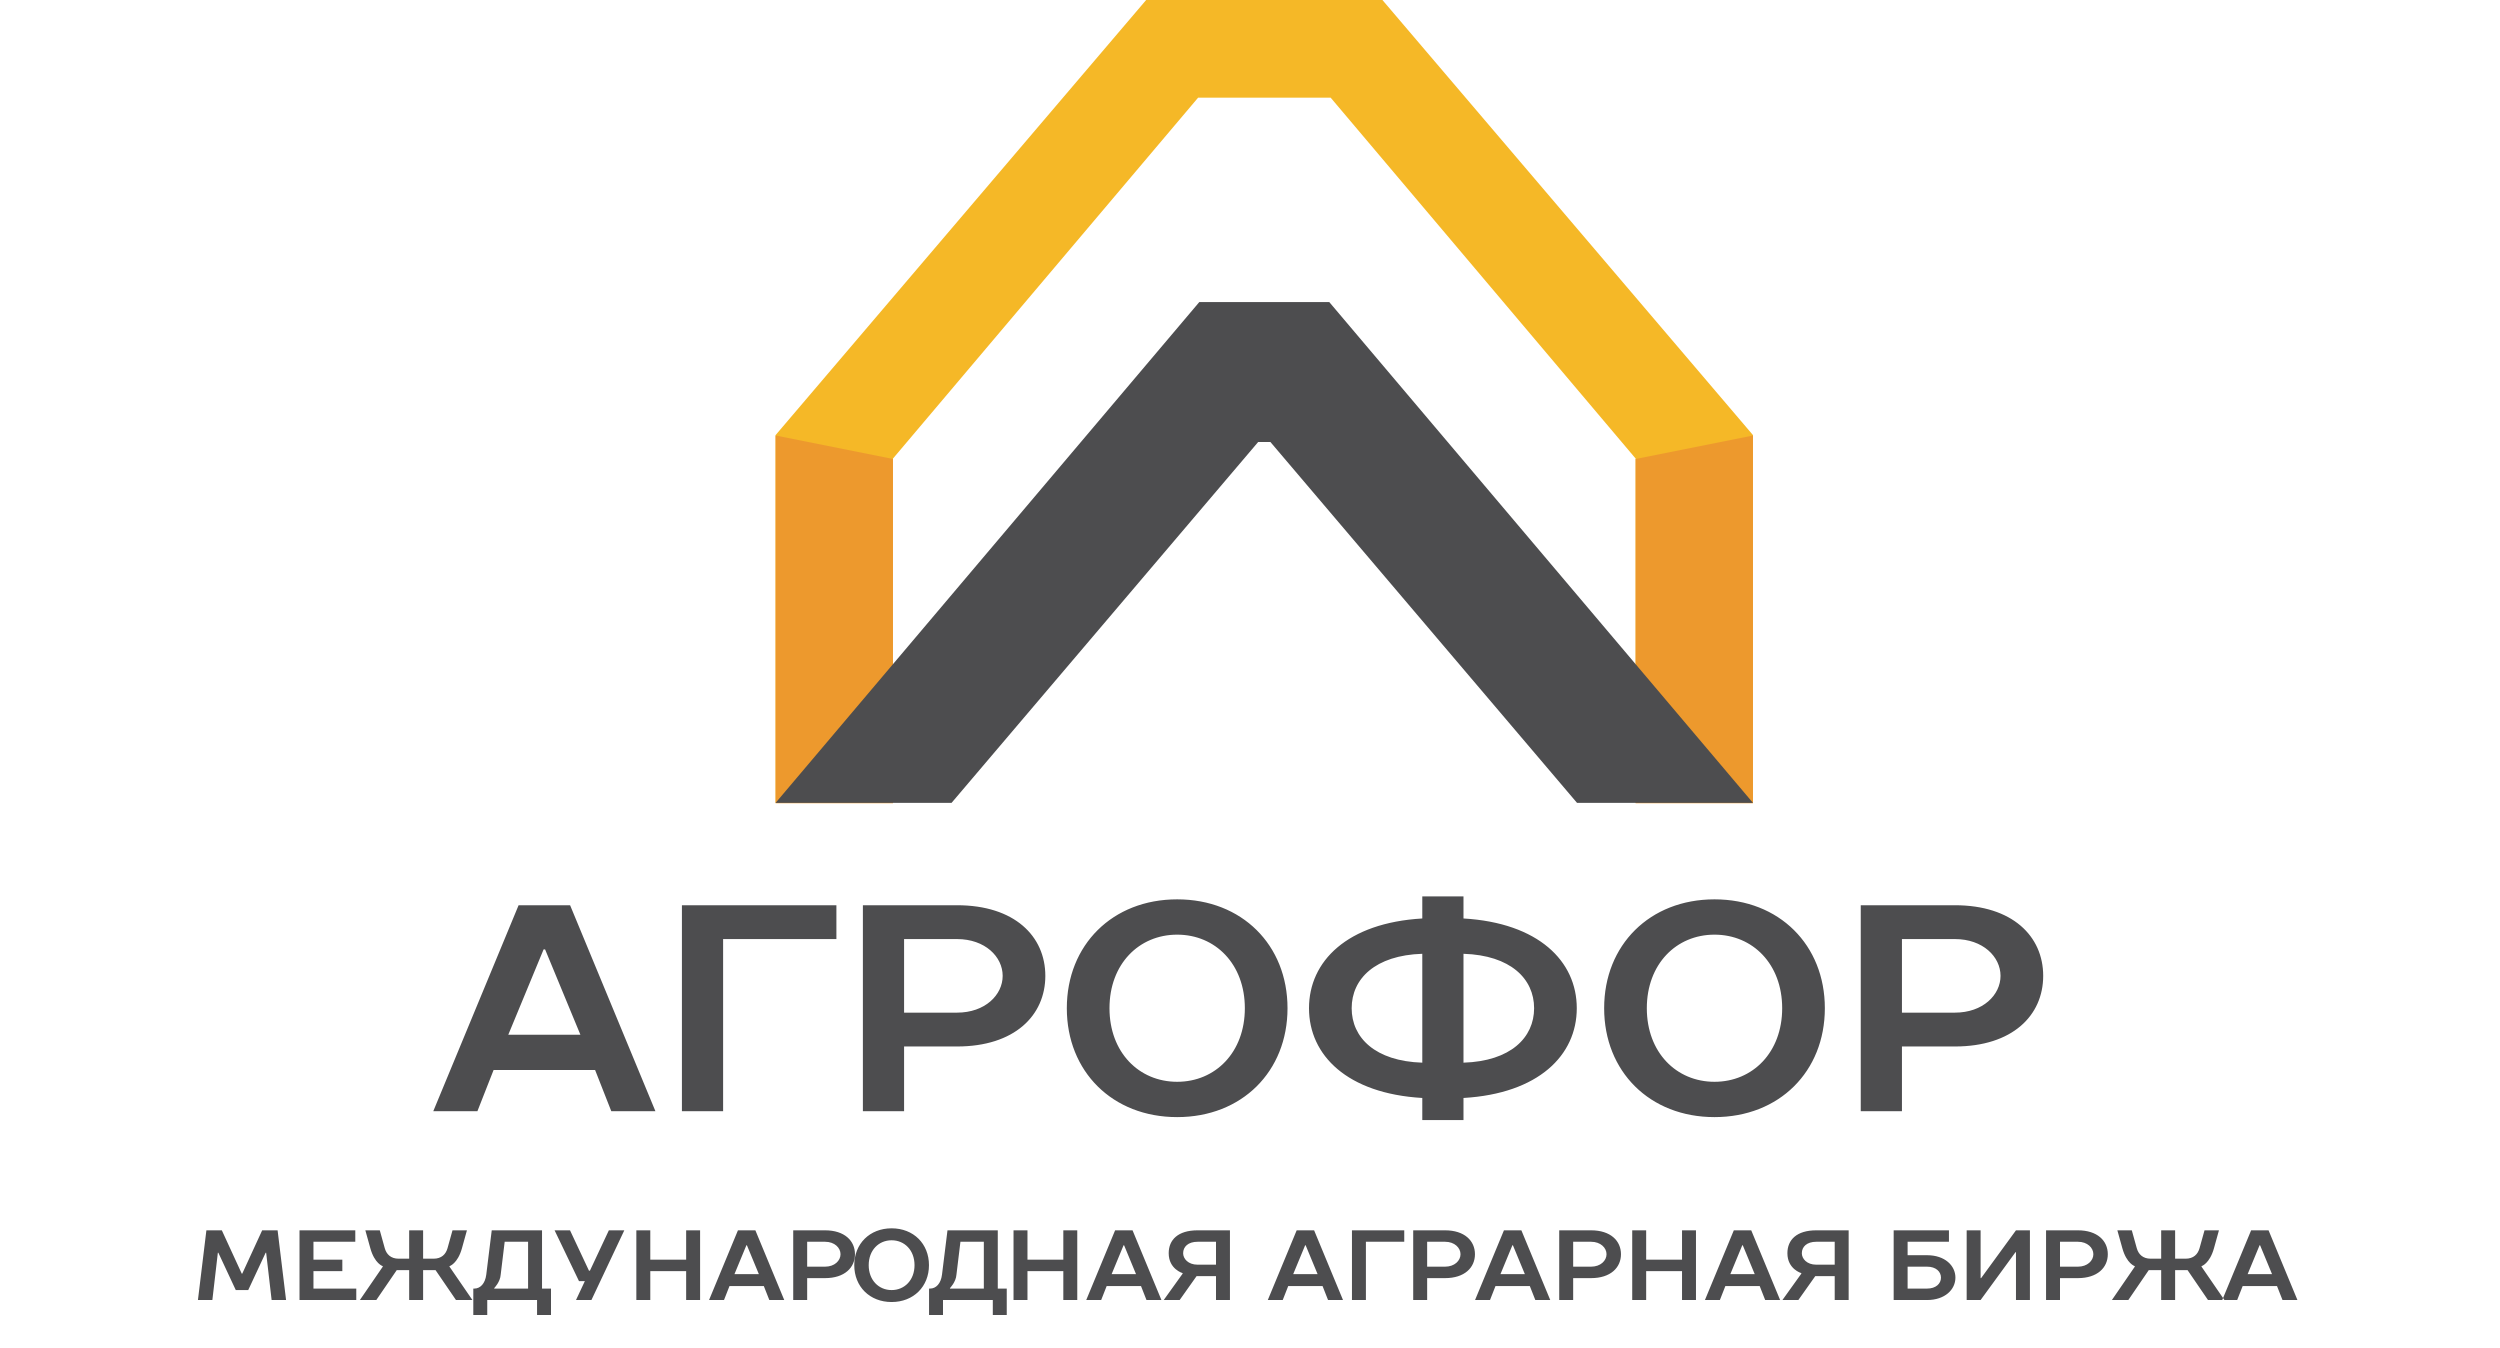
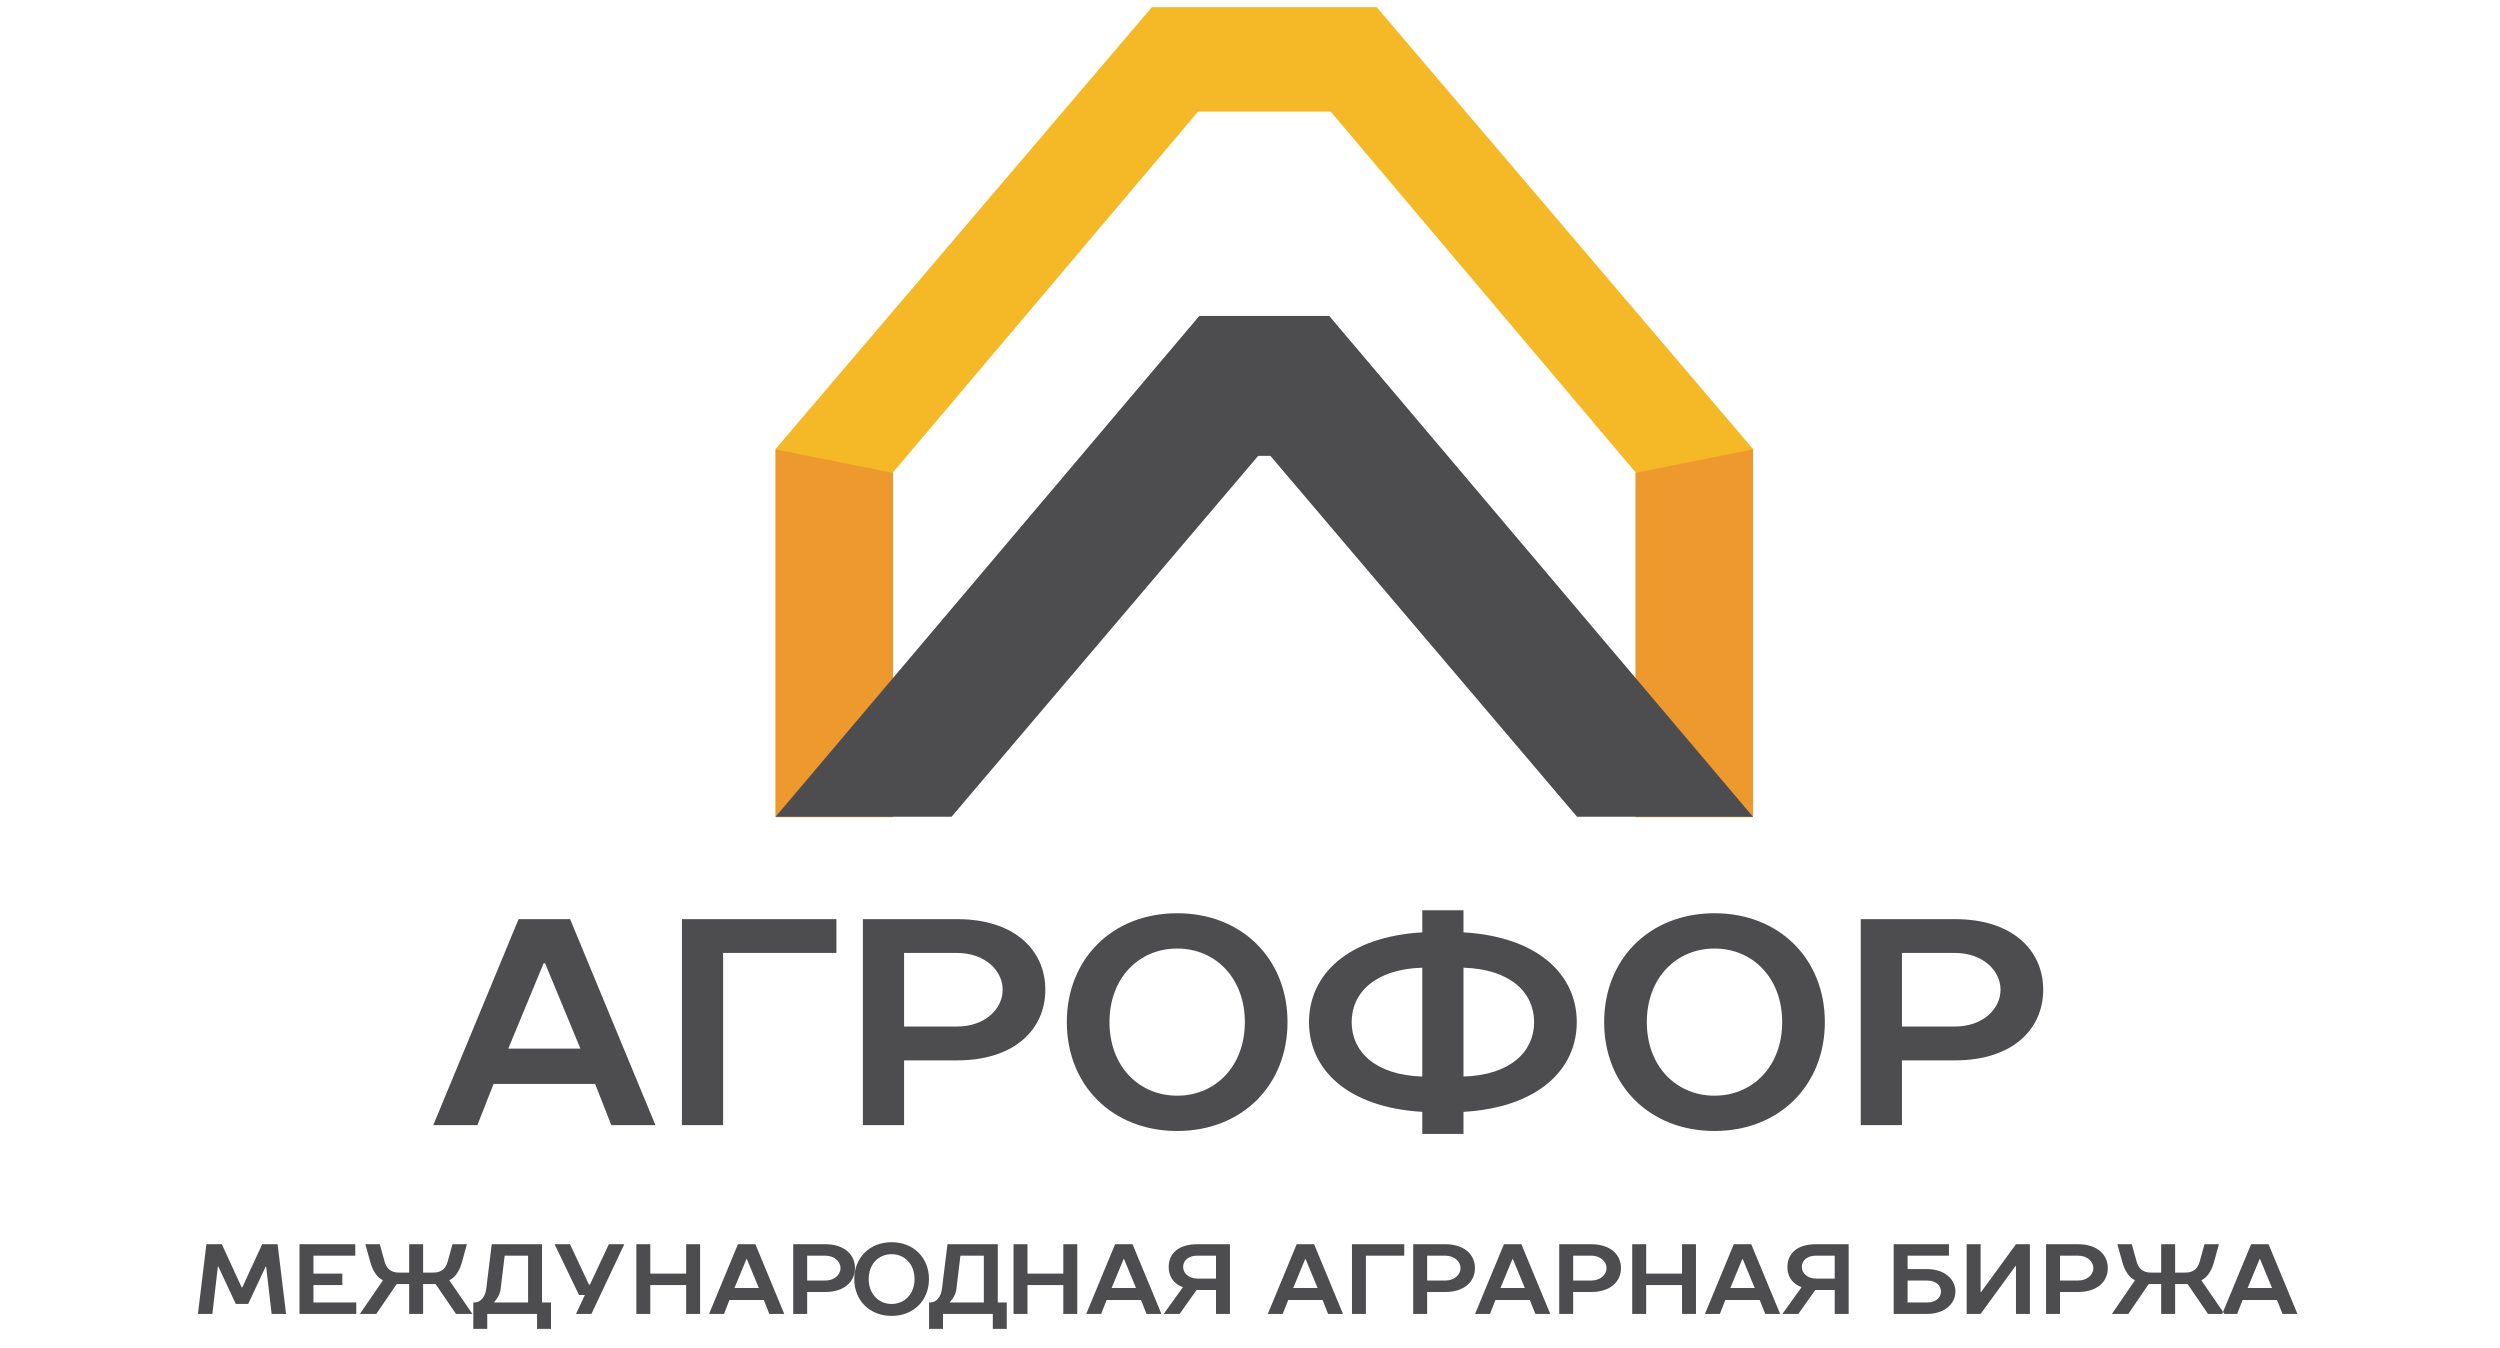
<svg xmlns="http://www.w3.org/2000/svg" width="180px" height="97px" viewBox="0 0 180 97" version="1.1">
  <defs />
  <g id="Page-1" stroke="none" stroke-width="1" fill="none" fill-rule="evenodd">
-     <g id="text" transform="translate(7, 64)" fill="#4D4D4F">
+     <g id="text" transform="translate(7, 65)" fill="#4D4D4F">
      <path d="M34.047,1.177 L30.339,1.177 L24.195,16.008 L27.373,16.008 L28.538,13.042 L35.848,13.042 L37.013,16.008 L40.191,16.008 L34.047,1.177 Z M32.14,4.355 L32.246,4.355 L34.788,10.499 L29.597,10.499 L32.14,4.355 Z M42.098,16.008 L45.064,16.008 L45.064,3.613 L53.221,3.613 L53.221,1.177 L42.098,1.177 L42.098,16.008 Z M55.128,1.177 L55.128,16.008 L58.094,16.008 L58.094,11.347 L61.908,11.347 C66.04,11.347 68.264,9.122 68.264,6.262 C68.264,3.401 66.04,1.177 61.908,1.177 L55.128,1.177 Z M61.908,3.613 C63.921,3.613 65.192,4.884 65.192,6.262 C65.192,7.639 63.921,8.91 61.908,8.91 L58.094,8.91 L58.094,3.613 L61.908,3.613 Z M69.811,8.592 C69.811,13.148 73.095,16.432 77.756,16.432 C82.417,16.432 85.701,13.148 85.701,8.592 C85.701,4.037 82.417,0.753 77.756,0.753 C73.095,0.753 69.811,4.037 69.811,8.592 L69.811,8.592 Z M82.629,8.592 C82.629,11.77 80.51,13.889 77.756,13.889 C75.002,13.889 72.883,11.77 72.883,8.592 C72.883,5.414 75.002,3.295 77.756,3.295 C80.51,3.295 82.629,5.414 82.629,8.592 L82.629,8.592 Z M98.371,0.541 L95.405,0.541 L95.405,2.13 C90.002,2.448 87.248,5.202 87.248,8.592 C87.248,11.982 90.002,14.737 95.405,15.054 L95.405,16.643 L98.371,16.643 L98.371,15.054 C103.774,14.737 106.528,11.982 106.528,8.592 C106.528,5.202 103.774,2.448 98.371,2.13 L98.371,0.541 Z M98.371,4.673 C101.761,4.779 103.456,6.474 103.456,8.592 C103.456,10.711 101.761,12.406 98.371,12.512 L98.371,4.673 Z M95.405,12.512 C92.015,12.406 90.32,10.711 90.32,8.592 C90.32,6.474 92.015,4.779 95.405,4.673 L95.405,12.512 Z M108.499,8.592 C108.499,13.148 111.783,16.432 116.444,16.432 C121.105,16.432 124.389,13.148 124.389,8.592 C124.389,4.037 121.105,0.753 116.444,0.753 C111.783,0.753 108.499,4.037 108.499,8.592 L108.499,8.592 Z M121.317,8.592 C121.317,11.77 119.198,13.889 116.444,13.889 C113.69,13.889 111.571,11.77 111.571,8.592 C111.571,5.414 113.69,3.295 116.444,3.295 C119.198,3.295 121.317,5.414 121.317,8.592 L121.317,8.592 Z M126.974,1.177 L126.974,16.008 L129.94,16.008 L129.94,11.347 L133.754,11.347 C137.886,11.347 140.11,9.122 140.11,6.262 C140.11,3.401 137.886,1.177 133.754,1.177 L126.974,1.177 Z M133.754,3.613 C135.767,3.613 137.038,4.884 137.038,6.262 C137.038,7.639 135.767,8.91 133.754,8.91 L129.94,8.91 L129.94,3.613 L133.754,3.613 Z" id="АГРОФОР" />
      <path d="M10.872,28.885 L12.127,26.196 L12.163,26.196 L12.557,29.602 L13.597,29.602 L12.987,24.583 L11.876,24.583 L10.442,27.702 L10.406,27.702 L8.972,24.583 L7.86,24.583 L7.251,29.602 L8.29,29.602 L8.685,26.196 L8.721,26.196 L9.976,28.885 L10.872,28.885 Z M14.565,29.602 L18.652,29.602 L18.652,28.778 L15.569,28.778 L15.569,27.523 L17.648,27.523 L17.648,26.698 L15.569,26.698 L15.569,25.407 L18.581,25.407 L18.581,24.583 L14.565,24.583 L14.565,29.602 Z M20.345,24.583 L19.305,24.583 L19.664,25.873 C19.972,26.985 20.56,27.164 20.56,27.164 L20.56,27.2 L18.911,29.602 L20.094,29.602 L21.564,27.451 L22.46,27.451 L22.46,29.602 L23.464,29.602 L23.464,27.451 L24.361,27.451 L25.831,29.602 L27.014,29.602 L25.364,27.2 L25.364,27.164 C25.364,27.164 25.953,26.985 26.261,25.873 L26.619,24.583 L25.58,24.583 L25.221,25.873 C25.099,26.304 24.791,26.626 24.217,26.626 L23.464,26.626 L23.464,24.583 L22.46,24.583 L22.46,26.626 L21.707,26.626 C21.134,26.626 20.825,26.304 20.703,25.873 L20.345,24.583 Z M28.405,24.583 L28.011,27.774 C27.932,28.419 27.58,28.778 27.15,28.778 L27.078,28.778 L27.078,30.678 L28.082,30.678 L28.082,29.602 L31.668,29.602 L31.668,30.678 L32.672,30.678 L32.672,28.778 L32.026,28.778 L32.026,24.583 L28.405,24.583 Z M29.05,27.774 L29.337,25.407 L31.022,25.407 L31.022,28.778 L28.584,28.778 L28.584,28.742 C28.584,28.742 29.015,28.312 29.05,27.774 L29.05,27.774 Z M34.472,29.602 L35.583,29.602 L37.95,24.583 L36.838,24.583 L35.476,27.487 L35.404,27.487 L34.041,24.583 L32.93,24.583 L34.687,28.24 L35.11,28.24 L34.472,29.602 Z M42.403,24.583 L42.403,26.698 L39.821,26.698 L39.821,24.583 L38.817,24.583 L38.817,29.602 L39.821,29.602 L39.821,27.523 L42.403,27.523 L42.403,29.602 L43.407,29.602 L43.407,24.583 L42.403,24.583 Z M47.387,24.583 L46.132,24.583 L44.052,29.602 L45.128,29.602 L45.522,28.598 L47.996,28.598 L48.391,29.602 L49.466,29.602 L47.387,24.583 Z M46.741,25.658 L46.777,25.658 L47.638,27.738 L45.881,27.738 L46.741,25.658 Z M50.112,24.583 L50.112,29.602 L51.116,29.602 L51.116,28.025 L52.406,28.025 C53.805,28.025 54.558,27.272 54.558,26.304 C54.558,25.336 53.805,24.583 52.406,24.583 L50.112,24.583 Z M52.406,25.407 C53.088,25.407 53.518,25.838 53.518,26.304 C53.518,26.77 53.088,27.2 52.406,27.2 L51.116,27.2 L51.116,25.407 L52.406,25.407 Z M54.507,27.092 C54.507,28.634 55.619,29.746 57.197,29.746 C58.774,29.746 59.886,28.634 59.886,27.092 C59.886,25.551 58.774,24.439 57.197,24.439 C55.619,24.439 54.507,25.551 54.507,27.092 L54.507,27.092 Z M58.846,27.092 C58.846,28.168 58.129,28.885 57.197,28.885 C56.264,28.885 55.547,28.168 55.547,27.092 C55.547,26.017 56.264,25.3 57.197,25.3 C58.129,25.3 58.846,26.017 58.846,27.092 L58.846,27.092 Z M61.219,24.583 L60.824,27.774 C60.745,28.419 60.394,28.778 59.964,28.778 L59.892,28.778 L59.892,30.678 L60.896,30.678 L60.896,29.602 L64.482,29.602 L64.482,30.678 L65.486,30.678 L65.486,28.778 L64.84,28.778 L64.84,24.583 L61.219,24.583 Z M61.864,27.774 L62.151,25.407 L63.836,25.407 L63.836,28.778 L61.398,28.778 L61.398,28.742 C61.398,28.742 61.828,28.312 61.864,27.774 L61.864,27.774 Z M69.559,24.583 L69.559,26.698 L66.978,26.698 L66.978,24.583 L65.974,24.583 L65.974,29.602 L66.978,29.602 L66.978,27.523 L69.559,27.523 L69.559,29.602 L70.563,29.602 L70.563,24.583 L69.559,24.583 Z M74.543,24.583 L73.288,24.583 L71.209,29.602 L72.284,29.602 L72.679,28.598 L75.153,28.598 L75.547,29.602 L76.623,29.602 L74.543,24.583 Z M73.898,25.658 L73.934,25.658 L74.794,27.738 L73.037,27.738 L73.898,25.658 Z M79.226,24.583 C77.82,24.583 77.146,25.264 77.146,26.232 C77.146,27.379 78.15,27.666 78.15,27.666 L78.15,27.702 L76.788,29.602 L77.935,29.602 L79.154,27.881 L80.552,27.881 L80.552,29.602 L81.556,29.602 L81.556,24.583 L79.226,24.583 Z M78.186,26.232 C78.186,25.766 78.545,25.407 79.226,25.407 L80.552,25.407 L80.552,27.057 L79.226,27.057 C78.545,27.057 78.186,26.626 78.186,26.232 L78.186,26.232 Z M87.616,24.583 L86.361,24.583 L84.281,29.602 L85.357,29.602 L85.751,28.598 L88.225,28.598 L88.62,29.602 L89.696,29.602 L87.616,24.583 Z M86.971,25.658 L87.006,25.658 L87.867,27.738 L86.11,27.738 L86.971,25.658 Z M90.341,29.602 L91.345,29.602 L91.345,25.407 L94.106,25.407 L94.106,24.583 L90.341,24.583 L90.341,29.602 Z M94.751,24.583 L94.751,29.602 L95.755,29.602 L95.755,28.025 L97.046,28.025 C98.444,28.025 99.197,27.272 99.197,26.304 C99.197,25.336 98.444,24.583 97.046,24.583 L94.751,24.583 Z M97.046,25.407 C97.727,25.407 98.157,25.838 98.157,26.304 C98.157,26.77 97.727,27.2 97.046,27.2 L95.755,27.2 L95.755,25.407 L97.046,25.407 Z M102.539,24.583 L101.284,24.583 L99.204,29.602 L100.28,29.602 L100.674,28.598 L103.148,28.598 L103.543,29.602 L104.618,29.602 L102.539,24.583 Z M101.893,25.658 L101.929,25.658 L102.79,27.738 L101.033,27.738 L101.893,25.658 Z M105.264,24.583 L105.264,29.602 L106.268,29.602 L106.268,28.025 L107.558,28.025 C108.957,28.025 109.71,27.272 109.71,26.304 C109.71,25.336 108.957,24.583 107.558,24.583 L105.264,24.583 Z M107.558,25.407 C108.24,25.407 108.67,25.838 108.67,26.304 C108.67,26.77 108.24,27.2 107.558,27.2 L106.268,27.2 L106.268,25.407 L107.558,25.407 Z M114.106,24.583 L114.106,26.698 L111.524,26.698 L111.524,24.583 L110.52,24.583 L110.52,29.602 L111.524,29.602 L111.524,27.523 L114.106,27.523 L114.106,29.602 L115.11,29.602 L115.11,24.583 L114.106,24.583 Z M119.089,24.583 L117.835,24.583 L115.755,29.602 L116.831,29.602 L117.225,28.598 L119.699,28.598 L120.093,29.602 L121.169,29.602 L119.089,24.583 Z M118.444,25.658 L118.48,25.658 L119.34,27.738 L117.584,27.738 L118.444,25.658 Z M123.772,24.583 C122.367,24.583 121.693,25.264 121.693,26.232 C121.693,27.379 122.696,27.666 122.696,27.666 L122.696,27.702 L121.334,29.602 L122.481,29.602 L123.7,27.881 L125.099,27.881 L125.099,29.602 L126.103,29.602 L126.103,24.583 L123.772,24.583 Z M122.732,26.232 C122.732,25.766 123.091,25.407 123.772,25.407 L125.099,25.407 L125.099,27.057 L123.772,27.057 C123.091,27.057 122.732,26.626 122.732,26.232 L122.732,26.232 Z M130.348,28.778 L130.348,27.2 L131.746,27.2 C132.392,27.2 132.75,27.559 132.75,27.989 C132.75,28.419 132.392,28.778 131.746,28.778 L130.348,28.778 Z M133.79,27.989 C133.79,27.128 133.037,26.375 131.746,26.375 L130.348,26.375 L130.348,25.407 L133.324,25.407 L133.324,24.583 L129.344,24.583 L129.344,29.602 L131.746,29.602 C133.037,29.602 133.79,28.849 133.79,27.989 L133.79,27.989 Z M135.604,29.602 L138.114,26.16 L138.15,26.16 L138.15,29.602 L139.154,29.602 L139.154,24.583 L138.15,24.583 L135.64,28.025 L135.604,28.025 L135.604,24.583 L134.6,24.583 L134.6,29.602 L135.604,29.602 Z M140.316,24.583 L140.316,29.602 L141.32,29.602 L141.32,28.025 L142.61,28.025 C144.009,28.025 144.762,27.272 144.762,26.304 C144.762,25.336 144.009,24.583 142.61,24.583 L140.316,24.583 Z M142.61,25.407 C143.292,25.407 143.722,25.838 143.722,26.304 C143.722,26.77 143.292,27.2 142.61,27.2 L141.32,27.2 L141.32,25.407 L142.61,25.407 Z M146.49,24.583 L145.45,24.583 L145.809,25.873 C146.117,26.985 146.705,27.164 146.705,27.164 L146.705,27.2 L145.056,29.602 L146.239,29.602 L147.709,27.451 L148.605,27.451 L148.605,29.602 L149.609,29.602 L149.609,27.451 L150.506,27.451 L151.976,29.602 L153.159,29.602 L151.51,27.2 L151.51,27.164 C151.51,27.164 152.098,26.985 152.406,25.873 L152.764,24.583 L151.725,24.583 L151.366,25.873 C151.244,26.304 150.936,26.626 150.362,26.626 L149.609,26.626 L149.609,24.583 L148.605,24.583 L148.605,26.626 L147.852,26.626 C147.279,26.626 146.97,26.304 146.848,25.873 L146.49,24.583 Z M156.336,24.583 L155.081,24.583 L153.001,29.602 L154.077,29.602 L154.471,28.598 L156.945,28.598 L157.34,29.602 L158.415,29.602 L156.336,24.583 Z M155.69,25.658 L155.726,25.658 L156.587,27.738 L154.83,27.738 L155.69,25.658 Z" id="Международная-аграрная-биржа" />
    </g>
-     <g id="ЂЃ£Ѓ-†£аЃ" transform="translate(55, -1)">
+     <g id="ЂЃ£Ѓ-†£аЃ" transform="translate(55, 0)">
      <path d="M44.119,0.513 L27.938,0.513 L0.843,32.326 L0.843,58.807 L9.293,58.807 L9.293,34.017 L31.262,8.034 L40.809,8.034 L62.767,34.017 L62.767,58.807 L71.214,58.807 L71.214,32.326 L44.119,0.513" id="Fill-1" fill="#F5B827" />
      <path d="M0.843,58.837 L9.293,58.837 L9.293,34.047 L0.843,32.356 L0.843,58.837" id="Fill-2" fill="#ED992D" />
      <path d="M71.214,58.837 L62.764,58.837 L62.764,34.047 L71.214,32.356 L71.214,58.837" id="Fill-3" fill="#ED992D" />
      <path d="M31.35,22.748 L0.843,58.807 L13.511,58.807 L35.588,32.824 L36.469,32.824 L58.546,58.807 L71.214,58.807 L40.707,22.748 L31.35,22.748" id="Fill-4" fill="#4D4D4F" />
    </g>
  </g>
</svg>
